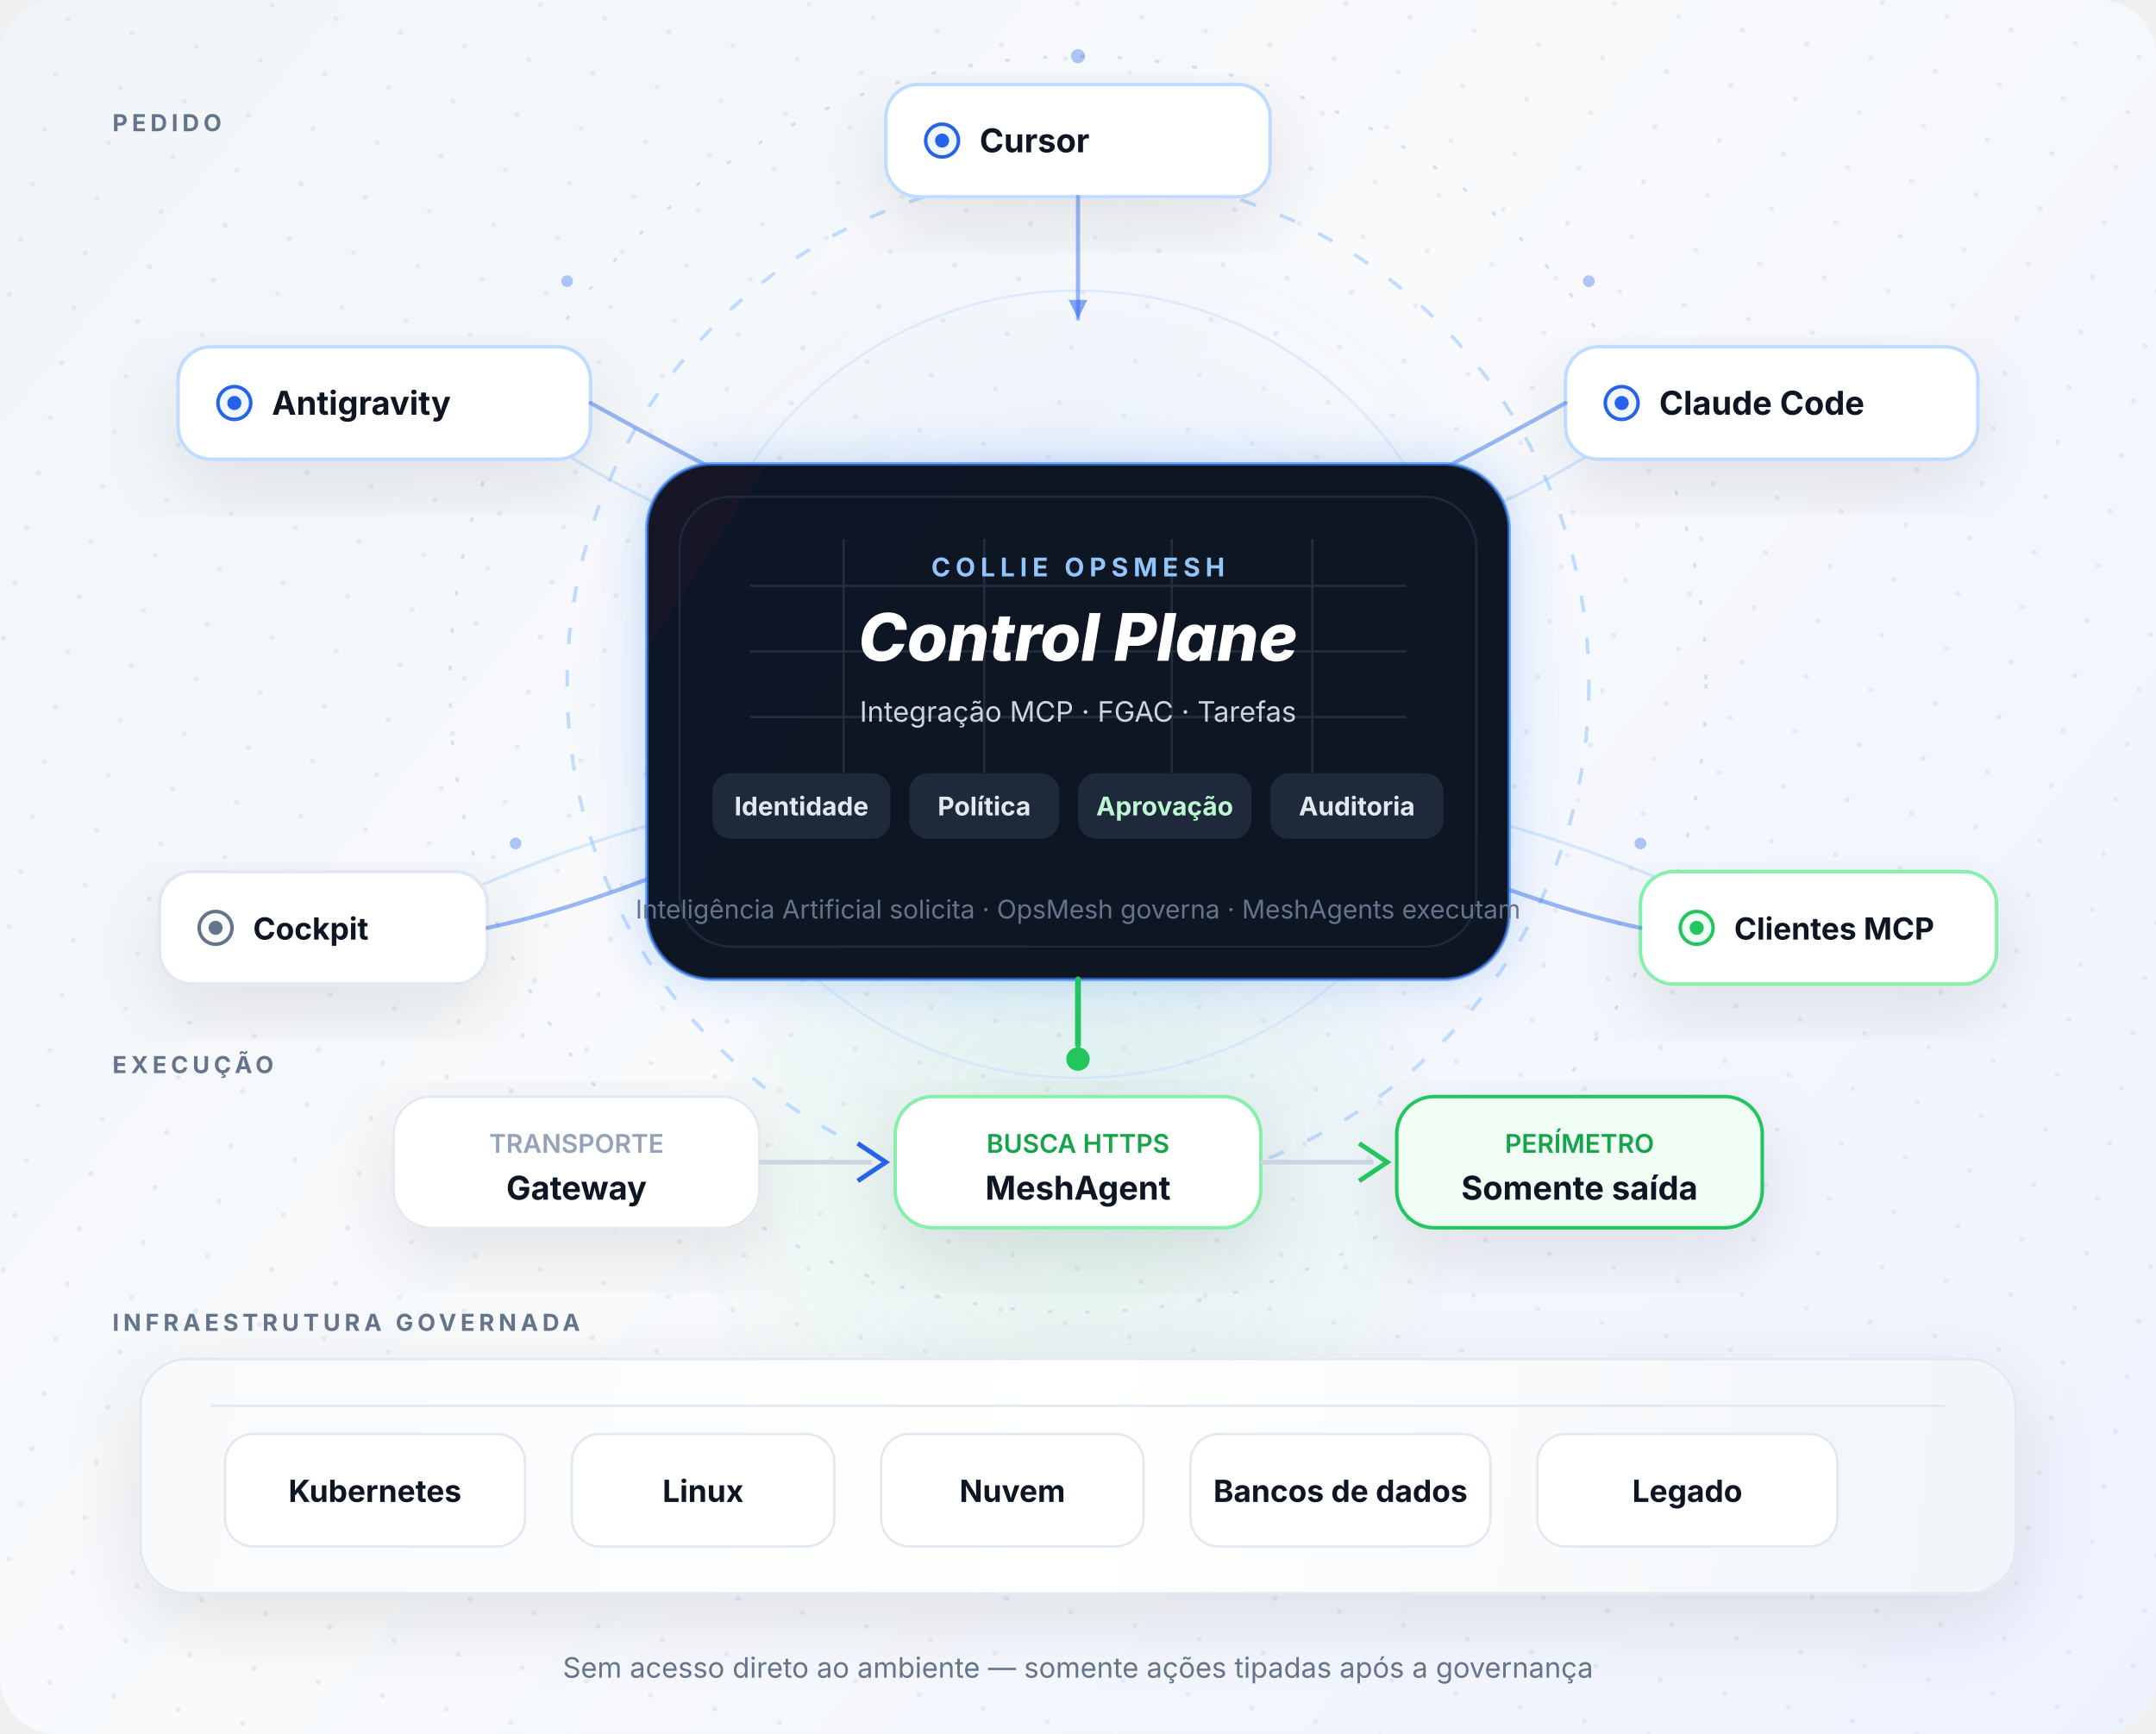
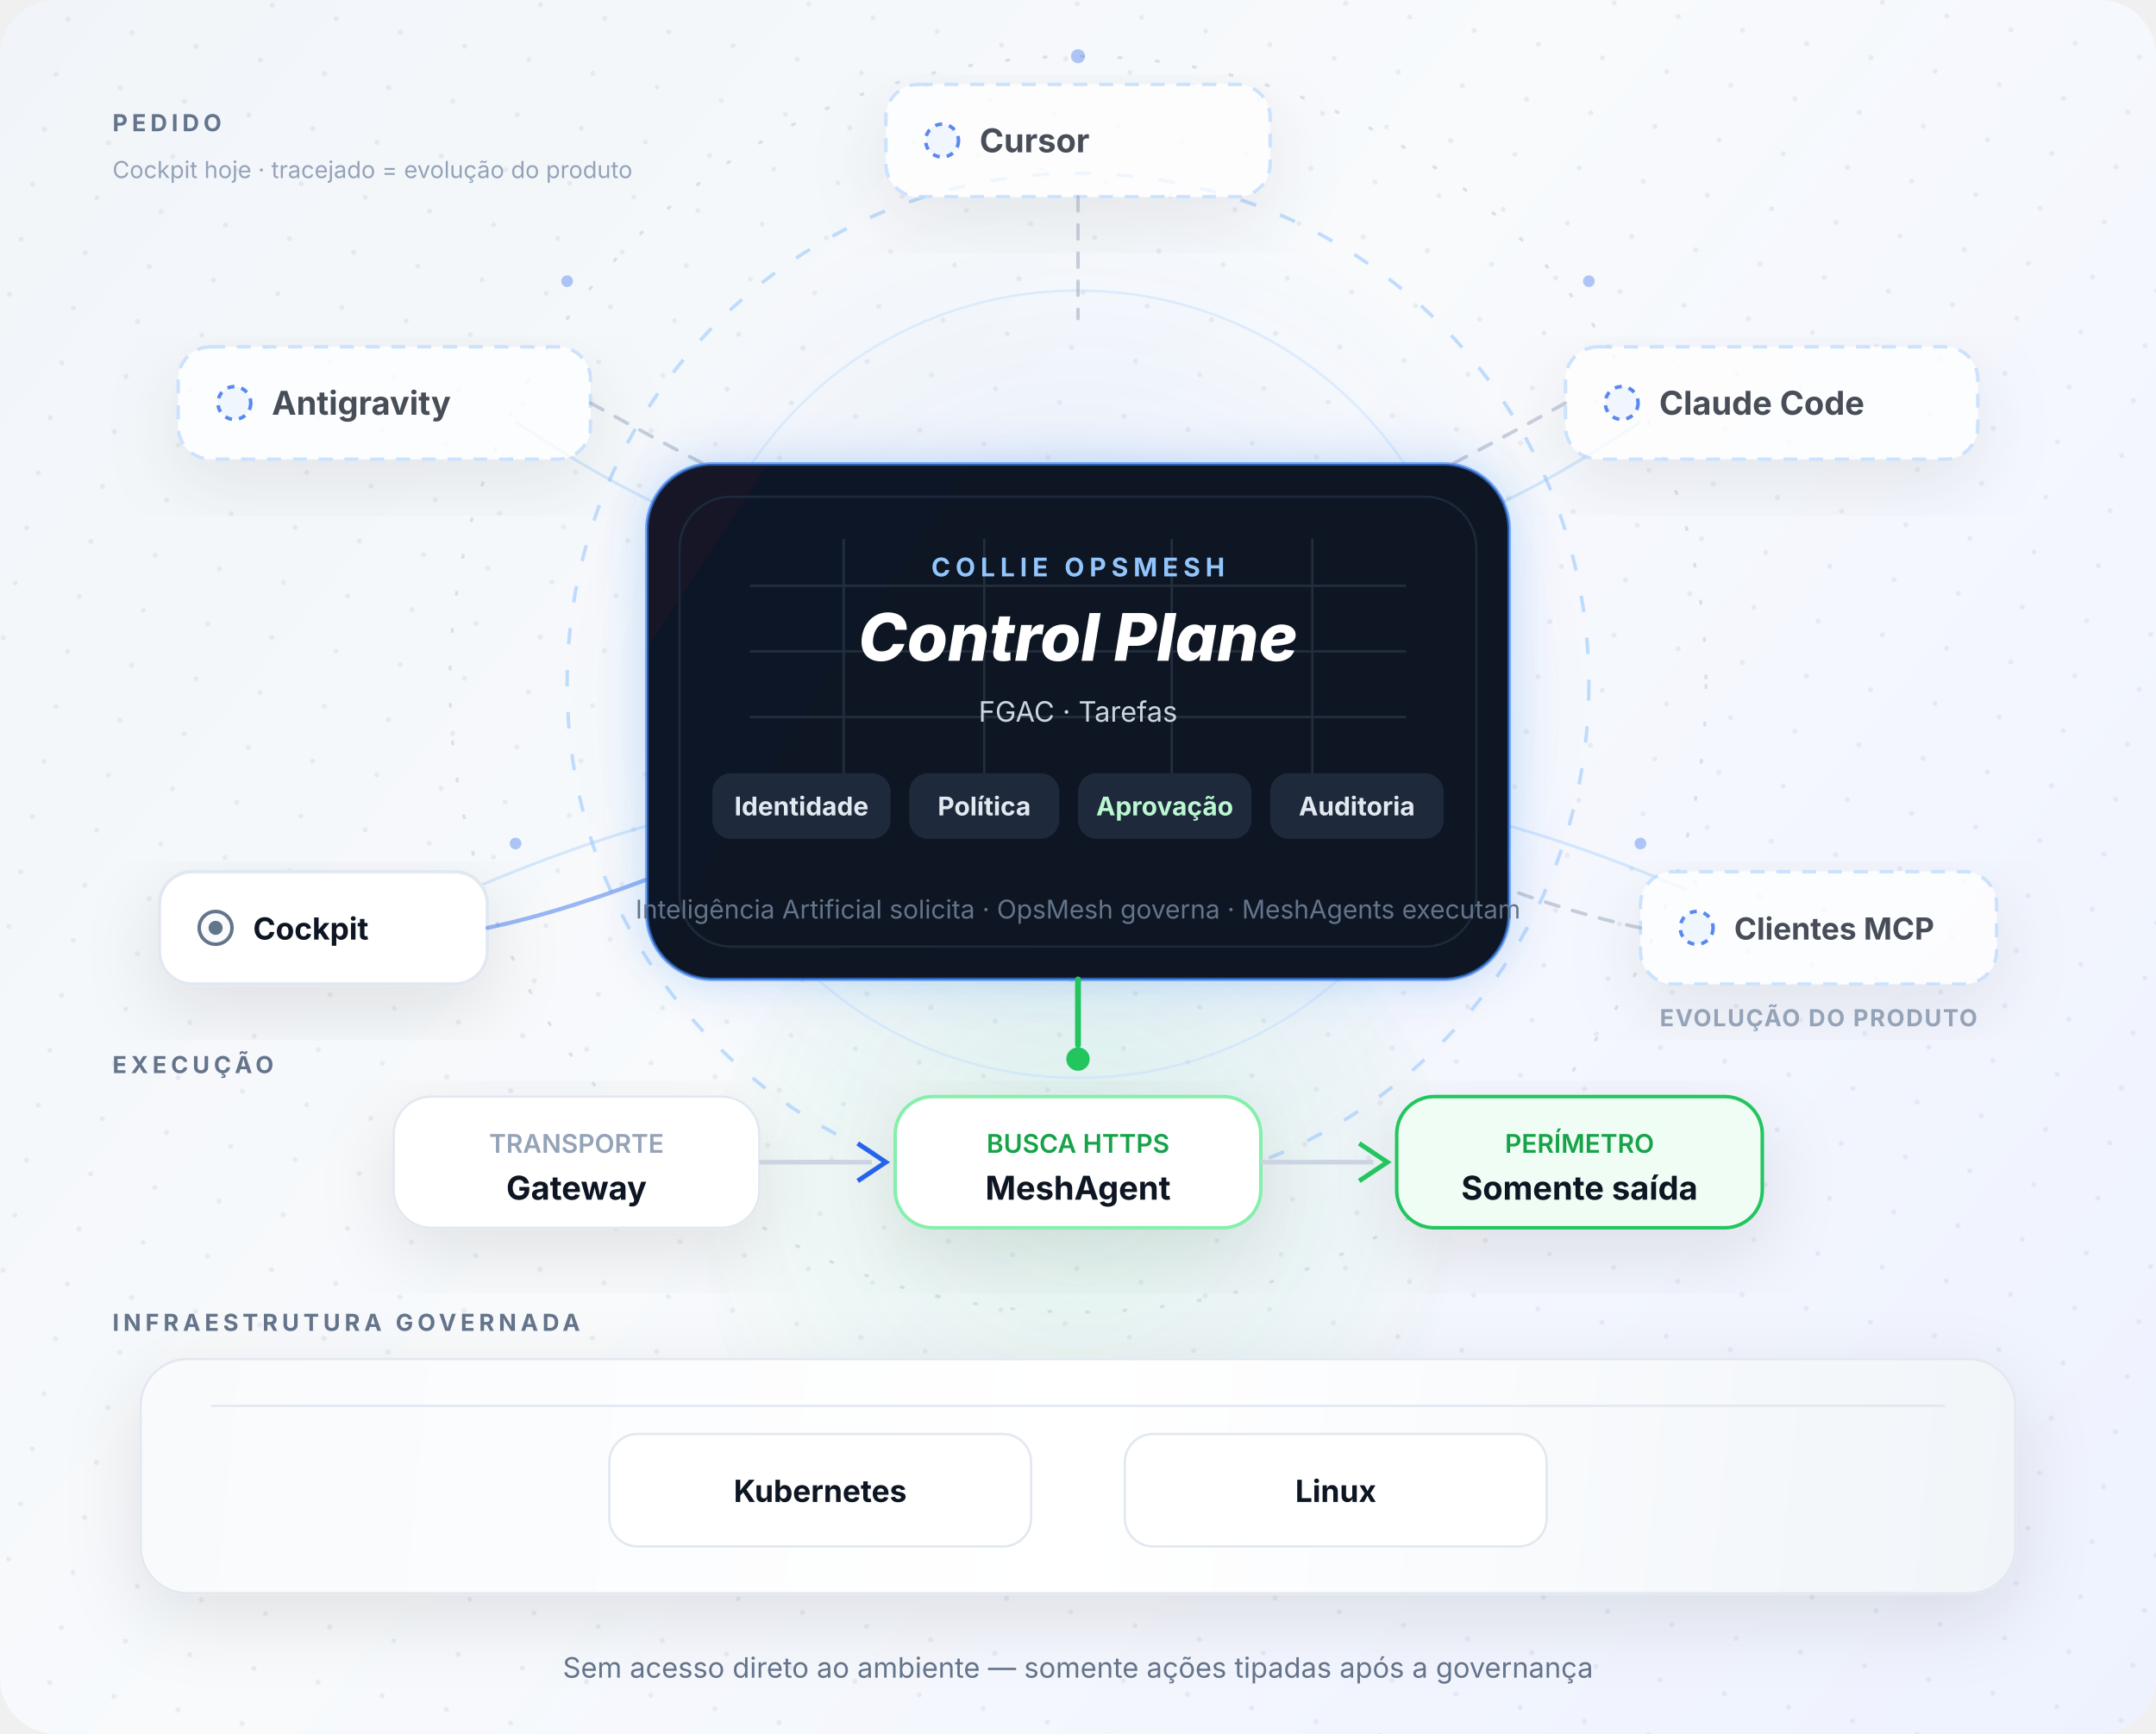
<svg xmlns="http://www.w3.org/2000/svg" width="920" height="740" viewBox="0 0 920 740" fill="none" role="img" aria-labelledby="hero-arch-title hero-arch-desc">
  <defs>
    <linearGradient id="canvasGrad" x1="0" y1="0" x2="920" y2="740" gradientUnits="userSpaceOnUse">
      <stop offset="0%" stop-color="#F1F5F9" />
      <stop offset="45%" stop-color="#F8FAFC" />
      <stop offset="100%" stop-color="#EEF2FF" />
    </linearGradient>
    <radialGradient id="coreAura" cx="460" cy="300" r="220" gradientUnits="userSpaceOnUse">
      <stop offset="0%" stop-color="#2563EB" stop-opacity="0.16" />
      <stop offset="55%" stop-color="#2563EB" stop-opacity="0.04" />
      <stop offset="100%" stop-color="#2563EB" stop-opacity="0" />
    </radialGradient>
    <radialGradient id="greenAura" cx="460" cy="500" r="180" gradientUnits="userSpaceOnUse">
      <stop offset="0%" stop-color="#22C55E" stop-opacity="0.10" />
      <stop offset="100%" stop-color="#22C55E" stop-opacity="0" />
    </radialGradient>
    <linearGradient id="coreFill" x1="292" y1="200" x2="628" y2="420" gradientUnits="userSpaceOnUse">
      <stop offset="0%" stop-color="#121826" />
      <stop offset="100%" stop-color="#0B1220" />
    </linearGradient>
    <linearGradient id="infraShelf" x1="60" y1="600" x2="860" y2="680" gradientUnits="userSpaceOnUse">
      <stop offset="0%" stop-color="#F8FAFC" />
      <stop offset="50%" stop-color="#FFFFFF" />
      <stop offset="100%" stop-color="#F1F5F9" />
    </linearGradient>
    <filter id="cardShadow" x="-30%" y="-30%" width="160%" height="180%">
      <feDropShadow dx="0" dy="10" stdDeviation="16" flood-color="#0B1220" flood-opacity="0.10" />
    </filter>
    <filter id="softGlow" x="-50%" y="-50%" width="200%" height="200%">
      <feDropShadow dx="0" dy="0" stdDeviation="10" flood-color="#2563EB" flood-opacity="0.22" />
    </filter>
    <pattern id="meshDots" width="28" height="24" patternUnits="userSpaceOnUse" patternTransform="rotate(12)">
      <circle cx="2" cy="2" r="1.1" fill="#94A3B8" opacity="0.28" />
    </pattern>
  </defs>
  <rect width="920" height="740" rx="24" fill="url(#canvasGrad)" />
  <rect width="920" height="740" rx="24" fill="url(#meshDots)" opacity="0.55" />
  <circle cx="460" cy="300" r="220" fill="url(#coreAura)" />
  <circle cx="460" cy="520" r="160" fill="url(#greenAura)" />
  <g fill="none" class="orbit-ring">
    <circle cx="460" cy="292" r="268" stroke="#CBD5E1" stroke-width="1.25" stroke-dasharray="2 14" opacity="0.7" />
    <circle cx="460" cy="292" r="218" stroke="#93C5FD" stroke-width="1.5" stroke-dasharray="7 11" opacity="0.55" />
    <circle cx="460" cy="292" r="168" stroke="#BFDBFE" stroke-width="1" opacity="0.45" />
  </g>
  <g stroke="#93C5FD" stroke-width="1.25" fill="none" opacity="0.35">
    <path d="M220 180c60 40 120 70 240 70s180-30 240-70" />
    <path d="M200 380c70-30 140-50 260-50s190 20 260 50" />
  </g>
  <g fill="#2563EB" opacity="0.35">
    <circle cx="460" cy="24" r="3" />
    <circle cx="678" cy="120" r="2.5" />
    <circle cx="242" cy="120" r="2.5" />
    <circle cx="700" cy="360" r="2.5" />
    <circle cx="220" cy="360" r="2.5" />
  </g>
  <text x="48" y="56" font-family="Inter,Arial,sans-serif" font-size="10" font-weight="700" fill="#64748B" letter-spacing="1.8">PEDIDO</text>
-   <g filter="url(#cardShadow)">
-     <rect x="378" y="36" width="164" height="48" rx="14" fill="#FFFFFF" stroke="#BFDBFE" stroke-width="1.5" />
-     <circle cx="402" cy="60" r="7" fill="#EFF6FF" stroke="#2563EB" stroke-width="1.5" />
-     <circle cx="402" cy="60" r="3" fill="#2563EB" />
+   <text x="48" y="76" font-family="Inter,Arial,sans-serif" font-size="10" fill="#94A3B8">Cockpit hoje · tracejado = evolução do produto</text>
+   <g filter="url(#cardShadow)" opacity="0.75">
+     <rect x="378" y="36" width="164" height="48" rx="14" fill="#FFFFFF" stroke="#BFDBFE" stroke-width="1.5" stroke-dasharray="6 5" />
+     <circle cx="402" cy="60" r="7" fill="#EFF6FF" stroke="#2563EB" stroke-width="1.5" stroke-dasharray="3 3" />
    <text x="418" y="65" font-family="Inter,Arial,sans-serif" font-size="14" font-weight="700" fill="#0B1220">Cursor</text>
  </g>
-   <g filter="url(#cardShadow)">
-     <rect x="668" y="148" width="176" height="48" rx="14" fill="#FFFFFF" stroke="#BFDBFE" stroke-width="1.5" />
-     <circle cx="692" cy="172" r="7" fill="#EFF6FF" stroke="#2563EB" stroke-width="1.5" />
-     <circle cx="692" cy="172" r="3" fill="#2563EB" />
+   <g filter="url(#cardShadow)" opacity="0.75">
+     <rect x="668" y="148" width="176" height="48" rx="14" fill="#FFFFFF" stroke="#BFDBFE" stroke-width="1.5" stroke-dasharray="6 5" />
+     <circle cx="692" cy="172" r="7" fill="#EFF6FF" stroke="#2563EB" stroke-width="1.5" stroke-dasharray="3 3" />
    <text x="708" y="177" font-family="Inter,Arial,sans-serif" font-size="14" font-weight="700" fill="#0B1220">Claude Code</text>
  </g>
-   <g filter="url(#cardShadow)">
-     <rect x="76" y="148" width="176" height="48" rx="14" fill="#FFFFFF" stroke="#BFDBFE" stroke-width="1.5" />
-     <circle cx="100" cy="172" r="7" fill="#EFF6FF" stroke="#2563EB" stroke-width="1.5" />
-     <circle cx="100" cy="172" r="3" fill="#2563EB" />
+   <g filter="url(#cardShadow)" opacity="0.75">
+     <rect x="76" y="148" width="176" height="48" rx="14" fill="#FFFFFF" stroke="#BFDBFE" stroke-width="1.5" stroke-dasharray="6 5" />
+     <circle cx="100" cy="172" r="7" fill="#EFF6FF" stroke="#2563EB" stroke-width="1.5" stroke-dasharray="3 3" />
    <text x="116" y="177" font-family="Inter,Arial,sans-serif" font-size="14" font-weight="700" fill="#0B1220">Antigravity</text>
  </g>
-   <g filter="url(#cardShadow)">
-     <rect x="700" y="372" width="152" height="48" rx="14" fill="#FFFFFF" stroke="#86EFAC" stroke-width="1.5" />
-     <circle cx="724" cy="396" r="7" fill="#F0FDF4" stroke="#22C55E" stroke-width="1.5" />
-     <circle cx="724" cy="396" r="3" fill="#22C55E" />
+   <g filter="url(#cardShadow)" opacity="0.75">
+     <rect x="700" y="372" width="152" height="48" rx="14" fill="#FFFFFF" stroke="#BFDBFE" stroke-width="1.5" stroke-dasharray="6 5" />
+     <circle cx="724" cy="396" r="7" fill="#EFF6FF" stroke="#2563EB" stroke-width="1.5" stroke-dasharray="3 3" />
    <text x="740" y="401" font-family="Inter,Arial,sans-serif" font-size="13" font-weight="700" fill="#0B1220">Clientes MCP</text>
  </g>
+   <text x="776" y="438" font-family="Inter,Arial,sans-serif" font-size="10" font-weight="700" fill="#94A3B8" text-anchor="middle" letter-spacing="0.6">EVOLUÇÃO DO PRODUTO</text>
  <g filter="url(#cardShadow)">
    <rect x="68" y="372" width="140" height="48" rx="14" fill="#FFFFFF" stroke="#E2E8F0" stroke-width="1.5" />
    <circle cx="92" cy="396" r="7" fill="#F8FAFC" stroke="#64748B" stroke-width="1.5" />
    <circle cx="92" cy="396" r="3" fill="#64748B" />
    <text x="108" y="401" font-family="Inter,Arial,sans-serif" font-size="13" font-weight="700" fill="#0B1220">Cockpit</text>
  </g>
-   <g stroke="#2563EB" stroke-width="1.75" fill="none" opacity="0.45" stroke-linecap="round">
+   <g stroke="#94A3B8" stroke-width="1.5" fill="none" opacity="0.5" stroke-linecap="round" stroke-dasharray="6 6">
    <path d="M460 84v52" />
    <path d="M668 172c-36 20-88 48-140 68" />
    <path d="M252 172c36 20 88 48 140 68" />
    <path d="M700 396c-48-10-110-36-160-62" />
+   </g>
+   <g stroke="#2563EB" stroke-width="1.75" fill="none" opacity="0.45" stroke-linecap="round">
    <path d="M208 396c48-10 110-36 160-62" />
  </g>
  <g fill="#2563EB" opacity="0.55">
-     <path d="M456 128l4 8 4-8z" />
-     <path d="M548 248l-6 6 10 2z" />
    <path d="M372 248l6 6-10 2z" />
  </g>
  <g filter="url(#softGlow)">
    <rect x="276" y="198" width="368" height="220" rx="28" fill="url(#coreFill)" />
    <rect x="276" y="198" width="368" height="220" rx="28" fill="none" stroke="#3B82F6" stroke-width="1.5" opacity="0.65" />
    <rect x="290" y="212" width="340" height="192" rx="22" fill="none" stroke="#1E293B" stroke-width="1" />
  </g>
  <g stroke="#334155" stroke-width="1" opacity="0.55">
    <path d="M320 250h280M320 278h280M320 306h280" />
    <path d="M360 230v100M420 230v100M500 230v100M560 230v100" />
  </g>
  <text x="460" y="246" font-family="Inter,Arial,sans-serif" font-size="11" font-weight="700" fill="#93C5FD" text-anchor="middle" letter-spacing="2.2">COLLIE OPSMESH</text>
  <text x="460" y="282" font-family="Inter,Arial,sans-serif" font-size="28" font-weight="800" font-style="italic" fill="#FFFFFF" text-anchor="middle">Control Plane</text>
-   <text x="460" y="308" font-family="Inter,Arial,sans-serif" font-size="12" fill="#CBD5E1" text-anchor="middle">Integração MCP · FGAC · Tarefas</text>
+   <text x="460" y="308" font-family="Inter,Arial,sans-serif" font-size="12" fill="#CBD5E1" text-anchor="middle">FGAC · Tarefas</text>
  <g font-family="Inter,Arial,sans-serif" font-size="11" font-weight="700" text-anchor="middle">
    <rect x="304" y="330" width="76" height="28" rx="8" fill="#1E293B" />
    <text x="342" y="348" fill="#E2E8F0">Identidade</text>
    <rect x="388" y="330" width="64" height="28" rx="8" fill="#1E293B" />
    <text x="420" y="348" fill="#E2E8F0">Política</text>
    <rect x="460" y="330" width="74" height="28" rx="8" fill="#1E293B" />
    <text x="497" y="348" fill="#BBF7D0">Aprovação</text>
    <rect x="542" y="330" width="74" height="28" rx="8" fill="#1E293B" />
    <text x="579" y="348" fill="#E2E8F0">Auditoria</text>
  </g>
  <text x="460" y="392" font-family="Inter,Arial,sans-serif" font-size="11" fill="#64748B" text-anchor="middle">Inteligência Artificial solicita · OpsMesh governa · MeshAgents executam</text>
  <text x="48" y="458" font-family="Inter,Arial,sans-serif" font-size="10" font-weight="700" fill="#64748B" letter-spacing="1.8">EXECUÇÃO</text>
  <path d="M460 418v28" stroke="#22C55E" stroke-width="2.5" stroke-linecap="round" />
  <circle cx="460" cy="452" r="5" fill="#22C55E" />
  <g filter="url(#cardShadow)">
    <rect x="168" y="468" width="156" height="56" rx="16" fill="#FFFFFF" stroke="#E2E8F0" />
    <text x="246" y="492" font-family="Inter,Arial,sans-serif" font-size="11" font-weight="600" fill="#94A3B8" text-anchor="middle">TRANSPORTE</text>
    <text x="246" y="512" font-family="Inter,Arial,sans-serif" font-size="14" font-weight="700" fill="#0B1220" text-anchor="middle">Gateway</text>
    <rect x="382" y="468" width="156" height="56" rx="16" fill="#FFFFFF" stroke="#86EFAC" stroke-width="1.5" />
    <text x="460" y="492" font-family="Inter,Arial,sans-serif" font-size="11" font-weight="600" fill="#16A34A" text-anchor="middle">BUSCA HTTPS</text>
    <text x="460" y="512" font-family="Inter,Arial,sans-serif" font-size="14" font-weight="700" fill="#0B1220" text-anchor="middle">MeshAgent</text>
    <rect x="596" y="468" width="156" height="56" rx="16" fill="#F0FDF4" stroke="#22C55E" stroke-width="1.5" />
    <text x="674" y="492" font-family="Inter,Arial,sans-serif" font-size="11" font-weight="600" fill="#16A34A" text-anchor="middle">PERÍMETRO</text>
    <text x="674" y="512" font-family="Inter,Arial,sans-serif" font-size="14" font-weight="700" fill="#0B1220" text-anchor="middle">Somente saída</text>
  </g>
  <path d="M324 496h48" stroke="#CBD5E1" stroke-width="2" />
  <path d="M366 488l12 8-12 8" fill="none" stroke="#2563EB" stroke-width="2" />
  <path d="M538 496h48" stroke="#CBD5E1" stroke-width="2" />
  <path d="M580 488l12 8-12 8" fill="none" stroke="#22C55E" stroke-width="2" />
  <text x="48" y="568" font-family="Inter,Arial,sans-serif" font-size="10" font-weight="700" fill="#64748B" letter-spacing="1.8">INFRAESTRUTURA GOVERNADA</text>
  <g filter="url(#cardShadow)">
    <rect x="60" y="580" width="800" height="100" rx="20" fill="url(#infraShelf)" stroke="#E2E8F0" />
    <path d="M90 600h740" stroke="#E2E8F0" stroke-width="1" />
    <g font-family="Inter,Arial,sans-serif" text-anchor="middle">
-       <rect x="96" y="612" width="128" height="48" rx="12" fill="#FFFFFF" stroke="#E2E8F0" />
-       <text x="160" y="641" font-size="13" font-weight="700" fill="#0B1220">Kubernetes</text>
-       <rect x="244" y="612" width="112" height="48" rx="12" fill="#FFFFFF" stroke="#E2E8F0" />
-       <text x="300" y="641" font-size="13" font-weight="700" fill="#0B1220">Linux</text>
-       <rect x="376" y="612" width="112" height="48" rx="12" fill="#FFFFFF" stroke="#E2E8F0" />
-       <text x="432" y="641" font-size="13" font-weight="700" fill="#0B1220">Nuvem</text>
-       <rect x="508" y="612" width="128" height="48" rx="12" fill="#FFFFFF" stroke="#E2E8F0" />
-       <text x="572" y="641" font-size="13" font-weight="700" fill="#0B1220">Bancos de dados</text>
-       <rect x="656" y="612" width="128" height="48" rx="12" fill="#FFFFFF" stroke="#E2E8F0" />
-       <text x="720" y="641" font-size="13" font-weight="700" fill="#0B1220">Legado</text>
+       <rect x="260" y="612" width="180" height="48" rx="12" fill="#FFFFFF" stroke="#E2E8F0" />
+       <text x="350" y="641" font-size="13" font-weight="700" fill="#0B1220">Kubernetes</text>
+       <rect x="480" y="612" width="180" height="48" rx="12" fill="#FFFFFF" stroke="#E2E8F0" />
+       <text x="570" y="641" font-size="13" font-weight="700" fill="#0B1220">Linux</text>
    </g>
  </g>
  <text x="460" y="716" font-family="Inter,Arial,sans-serif" font-size="12" fill="#64748B" text-anchor="middle">Sem acesso direto ao ambiente — somente ações tipadas após a governança</text>
</svg>
